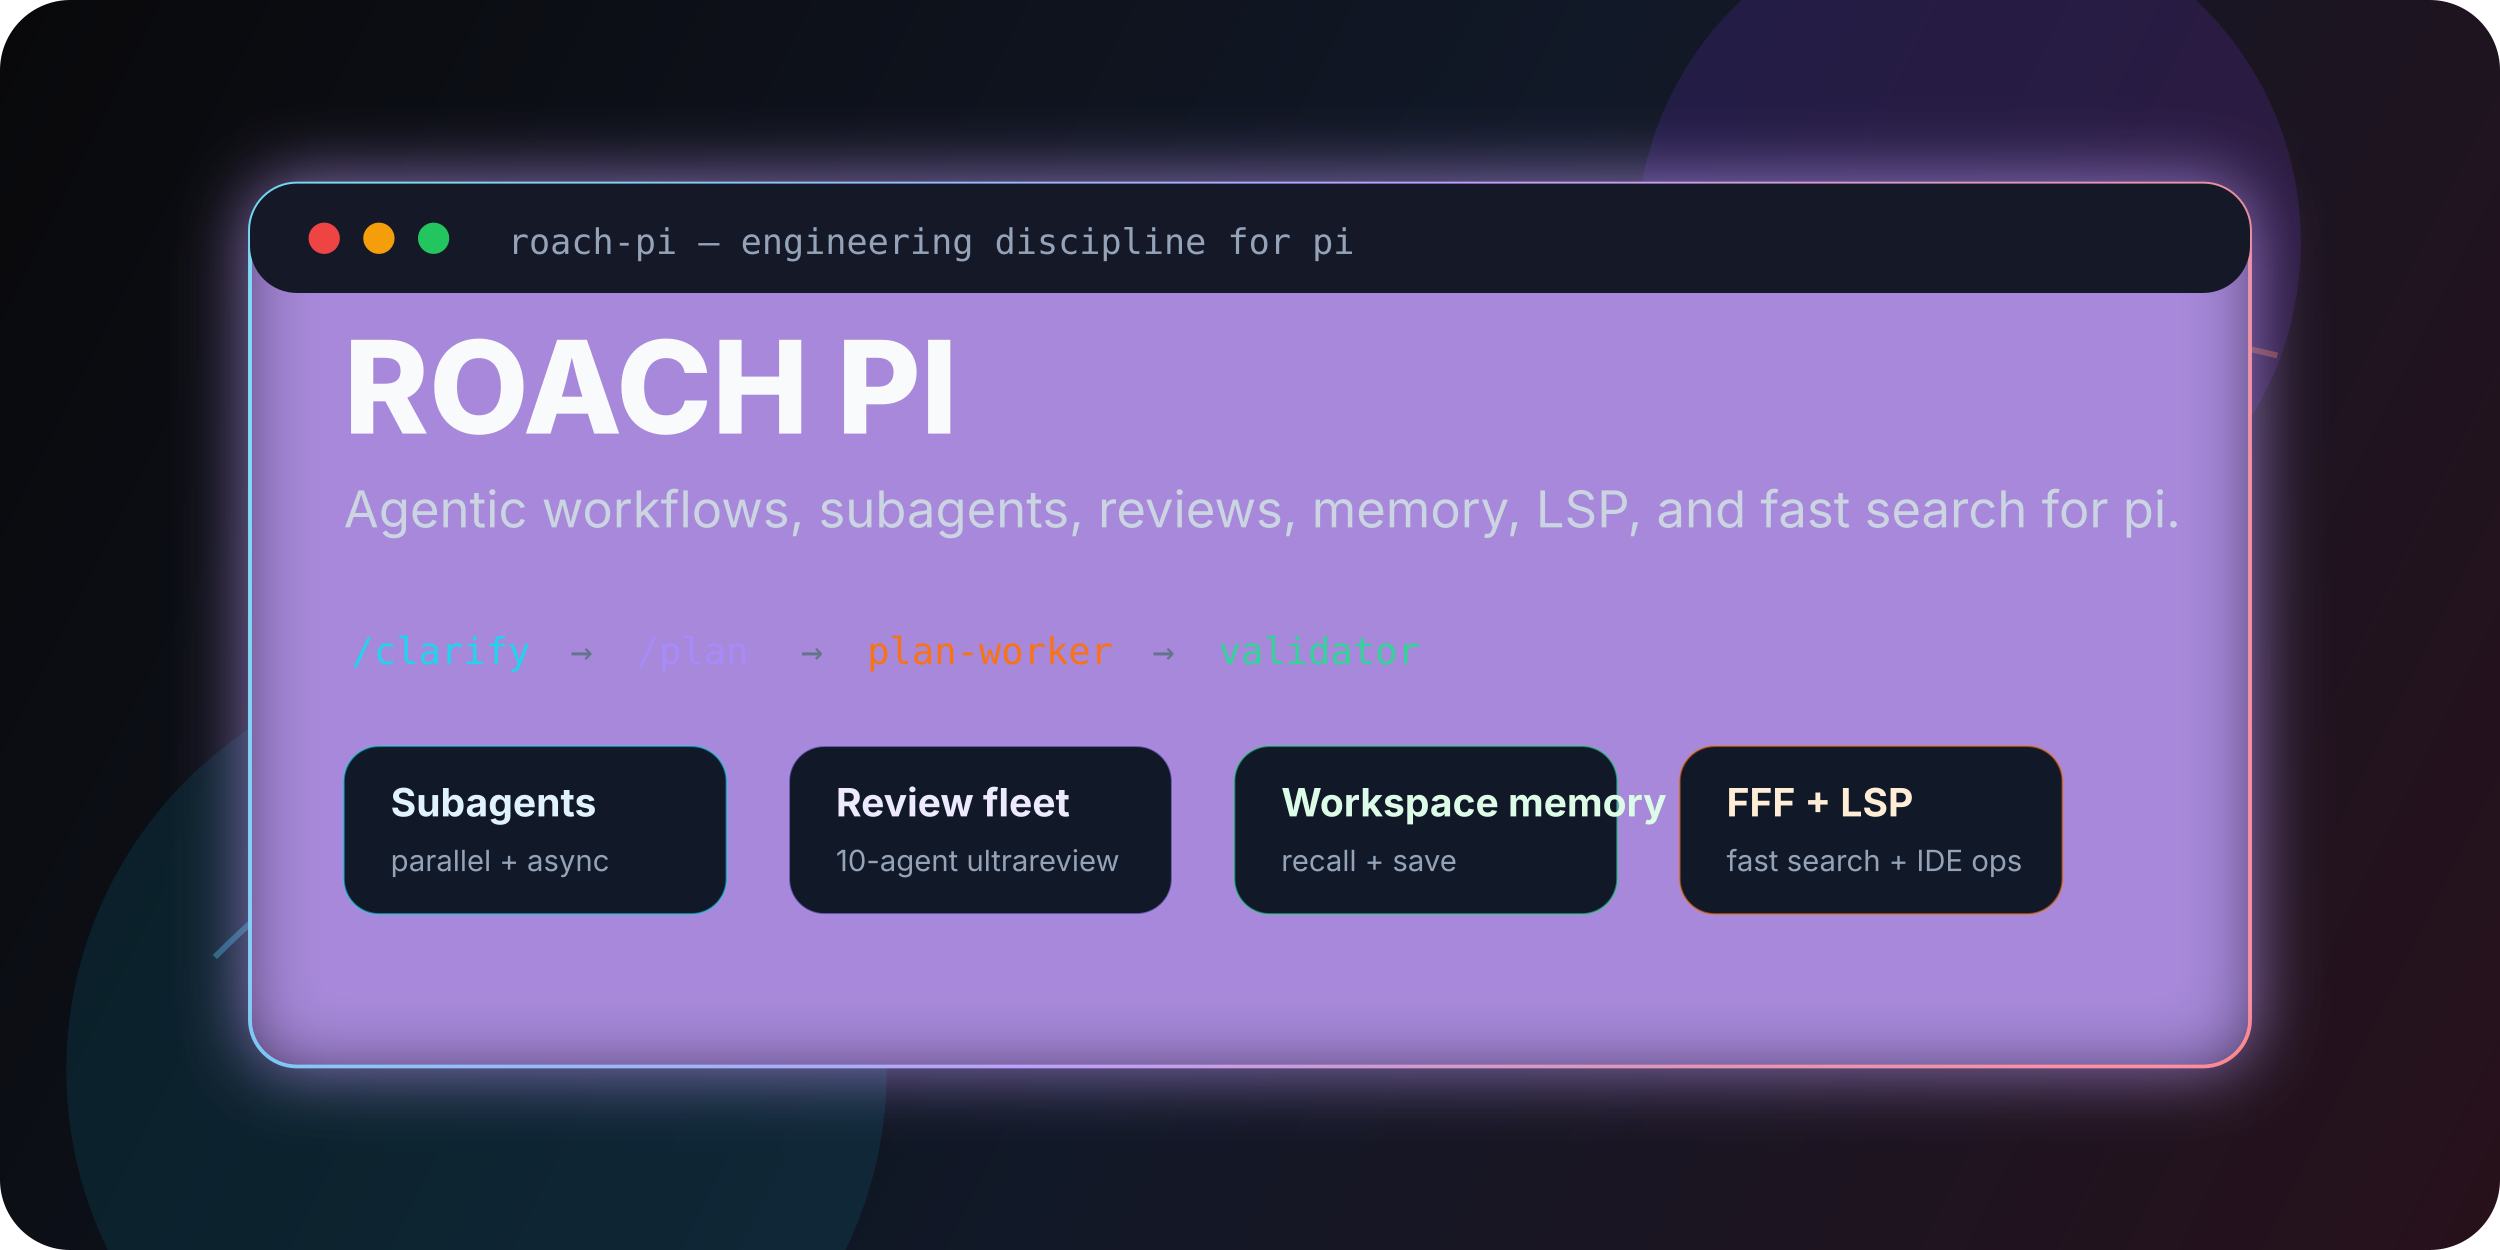
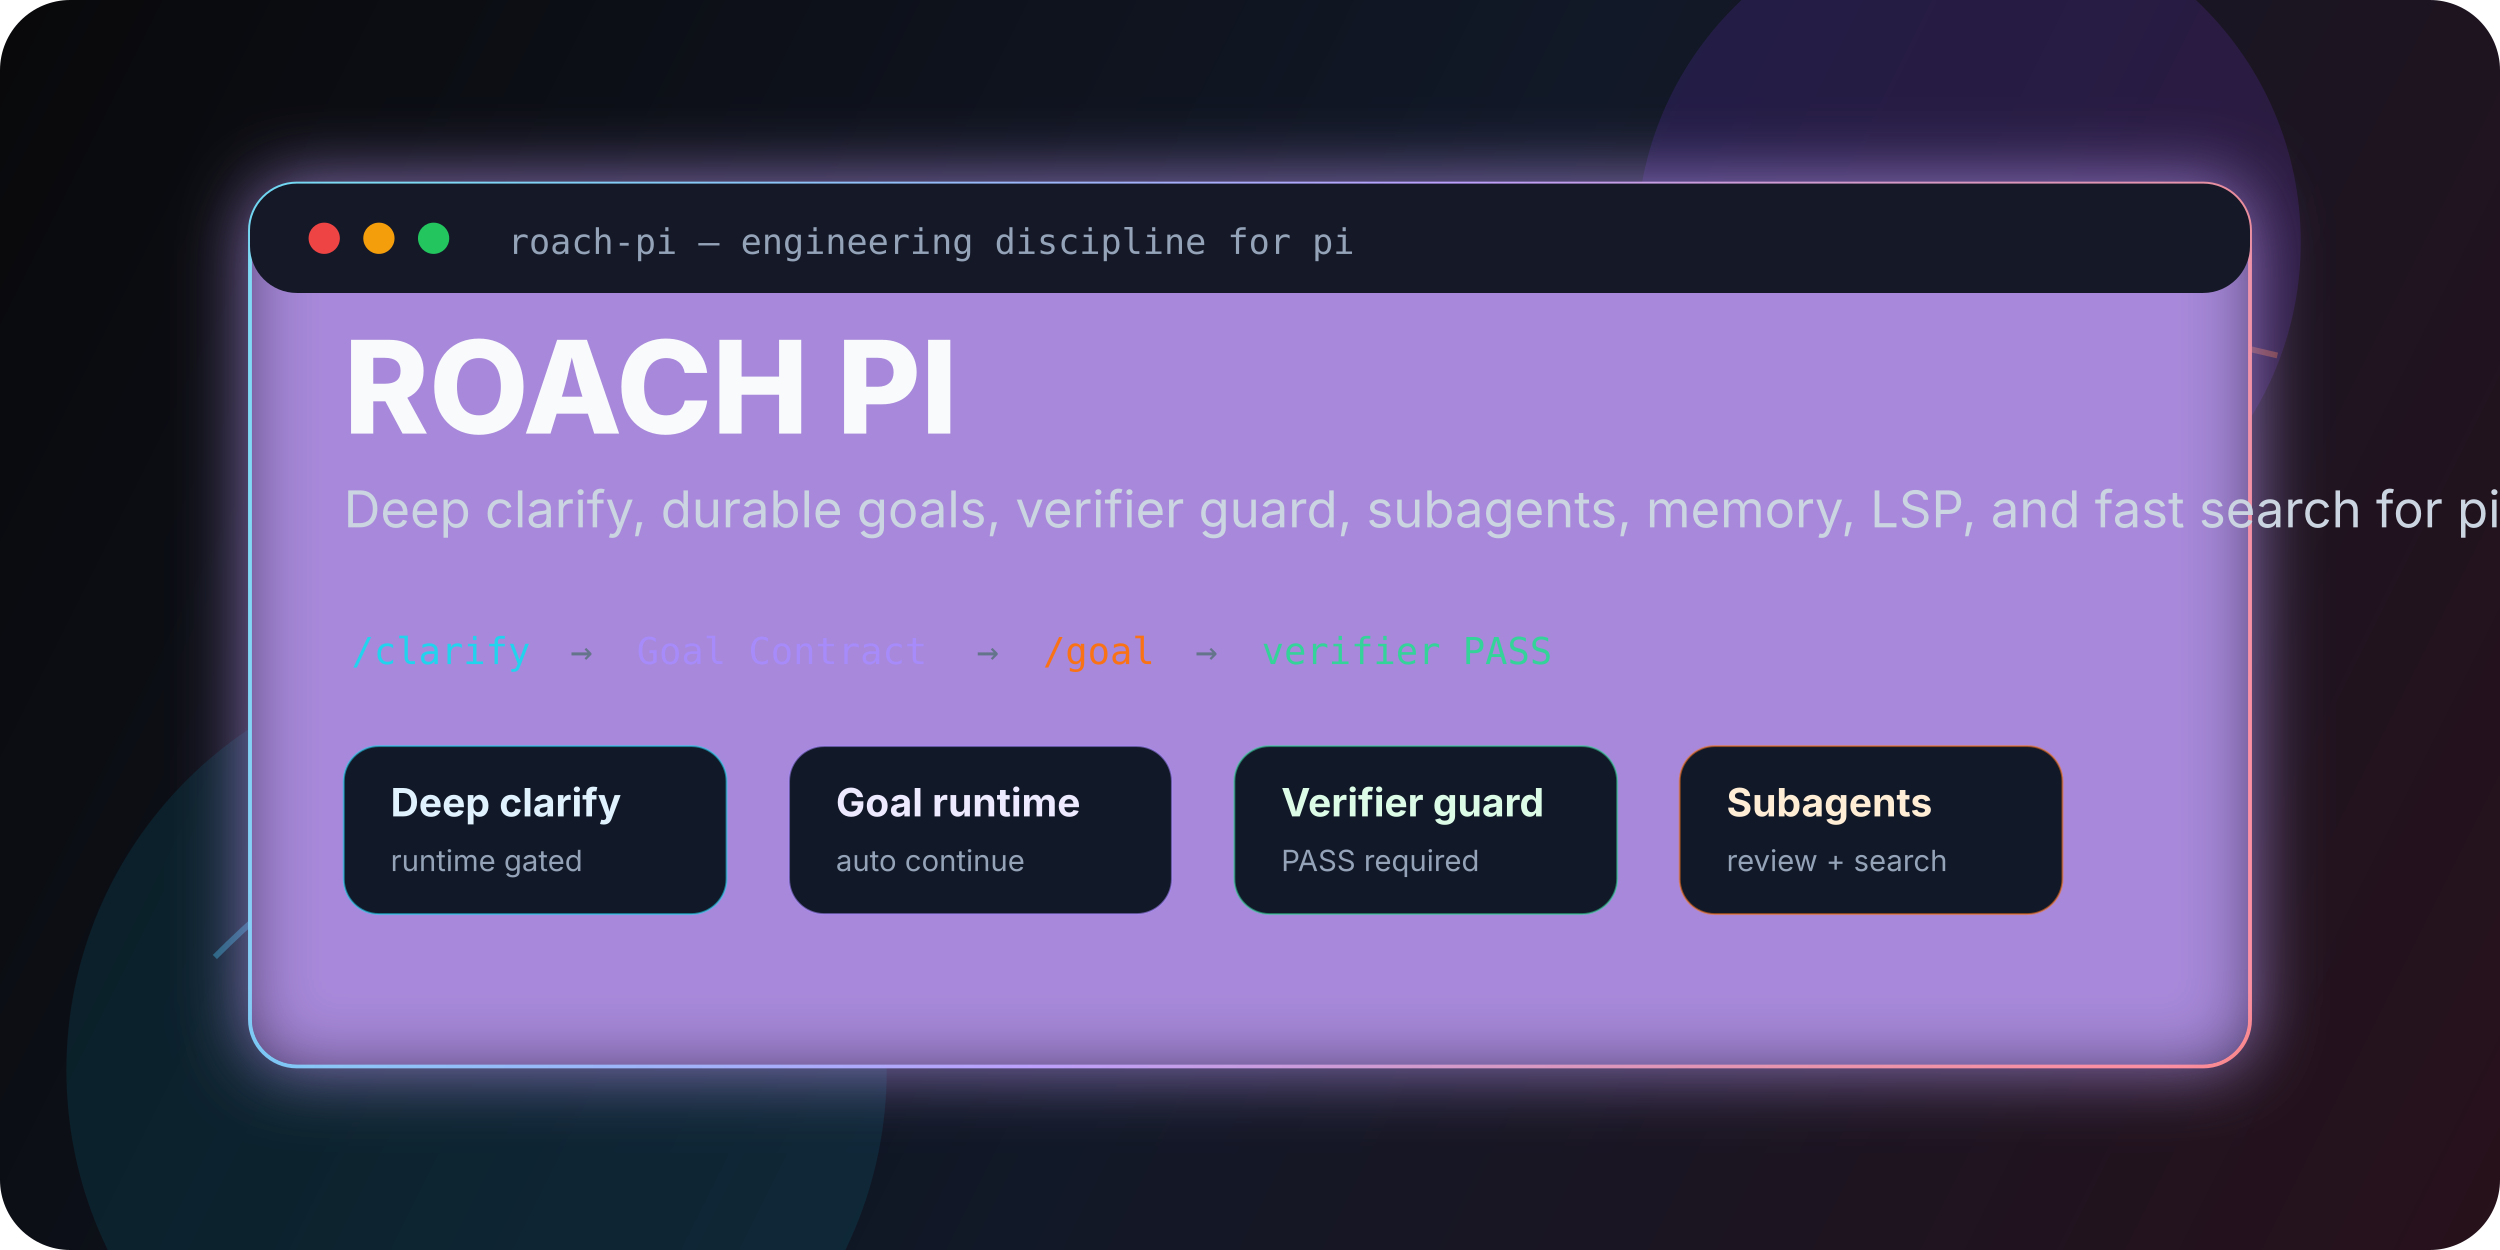
<svg xmlns="http://www.w3.org/2000/svg" width="1280" height="640" viewBox="0 0 1280 640" fill="none" role="img" aria-labelledby="title desc">
  <defs>
    <linearGradient id="bg" x1="0" y1="0" x2="1280" y2="640" gradientUnits="userSpaceOnUse">
      <stop stop-color="#09090B" />
      <stop offset="0.52" stop-color="#111827" />
      <stop offset="1" stop-color="#27111B" />
    </linearGradient>
    <linearGradient id="accent" x1="200" y1="110" x2="1080" y2="530" gradientUnits="userSpaceOnUse">
      <stop stop-color="#22D3EE" />
      <stop offset="0.5" stop-color="#A78BFA" />
      <stop offset="1" stop-color="#F97316" />
    </linearGradient>
    <filter id="glow" x="-30%" y="-30%" width="160%" height="160%">
      <feGaussianBlur stdDeviation="18" result="blur" />
      <feColorMatrix in="blur" type="matrix" values="0 0 0 0 0.55 0 0 0 0 0.35 0 0 0 0 1 0 0 0 .7 0" />
      <feBlend in="SourceGraphic" mode="screen" />
    </filter>
  </defs>
  <rect width="1280" height="640" rx="36" fill="url(#bg)" />
  <circle cx="1008" cy="124" r="170" fill="#7C3AED" opacity="0.16" />
  <circle cx="244" cy="548" r="210" fill="#0891B2" opacity="0.14" />
  <path d="M110 490C260 340 368 402 506 292C650 177 790 92 1166 182" stroke="url(#accent)" stroke-width="3" opacity="0.38" />
  <g filter="url(#glow)">
    <rect x="128" y="94" width="1024" height="452" rx="24" fill="#0B1020" stroke="url(#accent)" stroke-width="2" />
  </g>
  <rect x="128" y="94" width="1024" height="56" rx="24" fill="#141827" />
  <circle cx="166" cy="122" r="8" fill="#EF4444" />
  <circle cx="194" cy="122" r="8" fill="#F59E0B" />
  <circle cx="222" cy="122" r="8" fill="#22C55E" />
  <text x="260" y="130" fill="#94A3B8" font-family="ui-monospace, SFMono-Regular, Menlo, Consolas, monospace" font-size="18">roach-pi — engineering discipline for pi</text>
  <text x="176" y="222" fill="#F8FAFC" font-family="Inter, ui-sans-serif, system-ui, sans-serif" font-size="66" font-weight="800">ROACH PI</text>
-   <text x="176" y="270" fill="#CBD5E1" font-family="Inter, ui-sans-serif, system-ui, sans-serif" font-size="26">Agentic workflows, subagents, reviews, memory, LSP, and fast search for pi.</text>
+   <text x="176" y="270" fill="#CBD5E1" font-family="Inter, ui-sans-serif, system-ui, sans-serif" font-size="26">Deep clarify, durable goals, verifier guard, subagents, memory, LSP, and fast search for pi.</text>
  <g font-family="ui-monospace, SFMono-Regular, Menlo, Consolas, monospace" font-size="19">
    <text x="180" y="340" fill="#22D3EE">/clarify</text>
    <text x="292" y="340" fill="#64748B">→</text>
-     <text x="326" y="340" fill="#A78BFA">/plan</text>
-     <text x="410" y="340" fill="#64748B">→</text>
-     <text x="444" y="340" fill="#F97316">plan-worker</text>
-     <text x="590" y="340" fill="#64748B">→</text>
-     <text x="624" y="340" fill="#34D399">validator</text>
+     <text x="326" y="340" fill="#A78BFA">Goal Contract</text>
+     <text x="500" y="340" fill="#64748B">→</text>
+     <text x="534" y="340" fill="#F97316">/goal</text>
+     <text x="612" y="340" fill="#64748B">→</text>
+     <text x="646" y="340" fill="#34D399">verifier PASS</text>
  </g>
  <g transform="translate(176 382)">
    <rect width="196" height="86" rx="18" fill="#111827" stroke="#22D3EE" stroke-opacity="0.55" />
-     <text x="24" y="36" fill="#E0F2FE" font-family="Inter, ui-sans-serif, system-ui" font-size="20" font-weight="700">Subagents</text>
-     <text x="24" y="64" fill="#94A3B8" font-family="Inter, ui-sans-serif, system-ui" font-size="15">parallel + async</text>
+     <text x="24" y="36" fill="#E0F2FE" font-family="Inter, ui-sans-serif, system-ui" font-size="20" font-weight="700">Deep clarify</text>
+     <text x="24" y="64" fill="#94A3B8" font-family="Inter, ui-sans-serif, system-ui" font-size="15">runtime gated</text>
  </g>
  <g transform="translate(404 382)">
    <rect width="196" height="86" rx="18" fill="#111827" stroke="#A78BFA" stroke-opacity="0.55" />
-     <text x="24" y="36" fill="#EDE9FE" font-family="Inter, ui-sans-serif, system-ui" font-size="20" font-weight="700">Review fleet</text>
-     <text x="24" y="64" fill="#94A3B8" font-family="Inter, ui-sans-serif, system-ui" font-size="15">10-agent ultrareview</text>
+     <text x="24" y="36" fill="#EDE9FE" font-family="Inter, ui-sans-serif, system-ui" font-size="20" font-weight="700">Goal runtime</text>
+     <text x="24" y="64" fill="#94A3B8" font-family="Inter, ui-sans-serif, system-ui" font-size="15">auto continue</text>
  </g>
  <g transform="translate(632 382)">
    <rect width="196" height="86" rx="18" fill="#111827" stroke="#34D399" stroke-opacity="0.55" />
-     <text x="24" y="36" fill="#DCFCE7" font-family="Inter, ui-sans-serif, system-ui" font-size="20" font-weight="700">Workspace memory</text>
-     <text x="24" y="64" fill="#94A3B8" font-family="Inter, ui-sans-serif, system-ui" font-size="15">recall + save</text>
+     <text x="24" y="36" fill="#DCFCE7" font-family="Inter, ui-sans-serif, system-ui" font-size="20" font-weight="700">Verifier guard</text>
+     <text x="24" y="64" fill="#94A3B8" font-family="Inter, ui-sans-serif, system-ui" font-size="15">PASS required</text>
  </g>
  <g transform="translate(860 382)">
    <rect width="196" height="86" rx="18" fill="#111827" stroke="#F97316" stroke-opacity="0.55" />
-     <text x="24" y="36" fill="#FFEDD5" font-family="Inter, ui-sans-serif, system-ui" font-size="20" font-weight="700">FFF + LSP</text>
-     <text x="24" y="64" fill="#94A3B8" font-family="Inter, ui-sans-serif, system-ui" font-size="15">fast search + IDE ops</text>
+     <text x="24" y="36" fill="#FFEDD5" font-family="Inter, ui-sans-serif, system-ui" font-size="20" font-weight="700">Subagents</text>
+     <text x="24" y="64" fill="#94A3B8" font-family="Inter, ui-sans-serif, system-ui" font-size="15">review + search</text>
  </g>
</svg>
